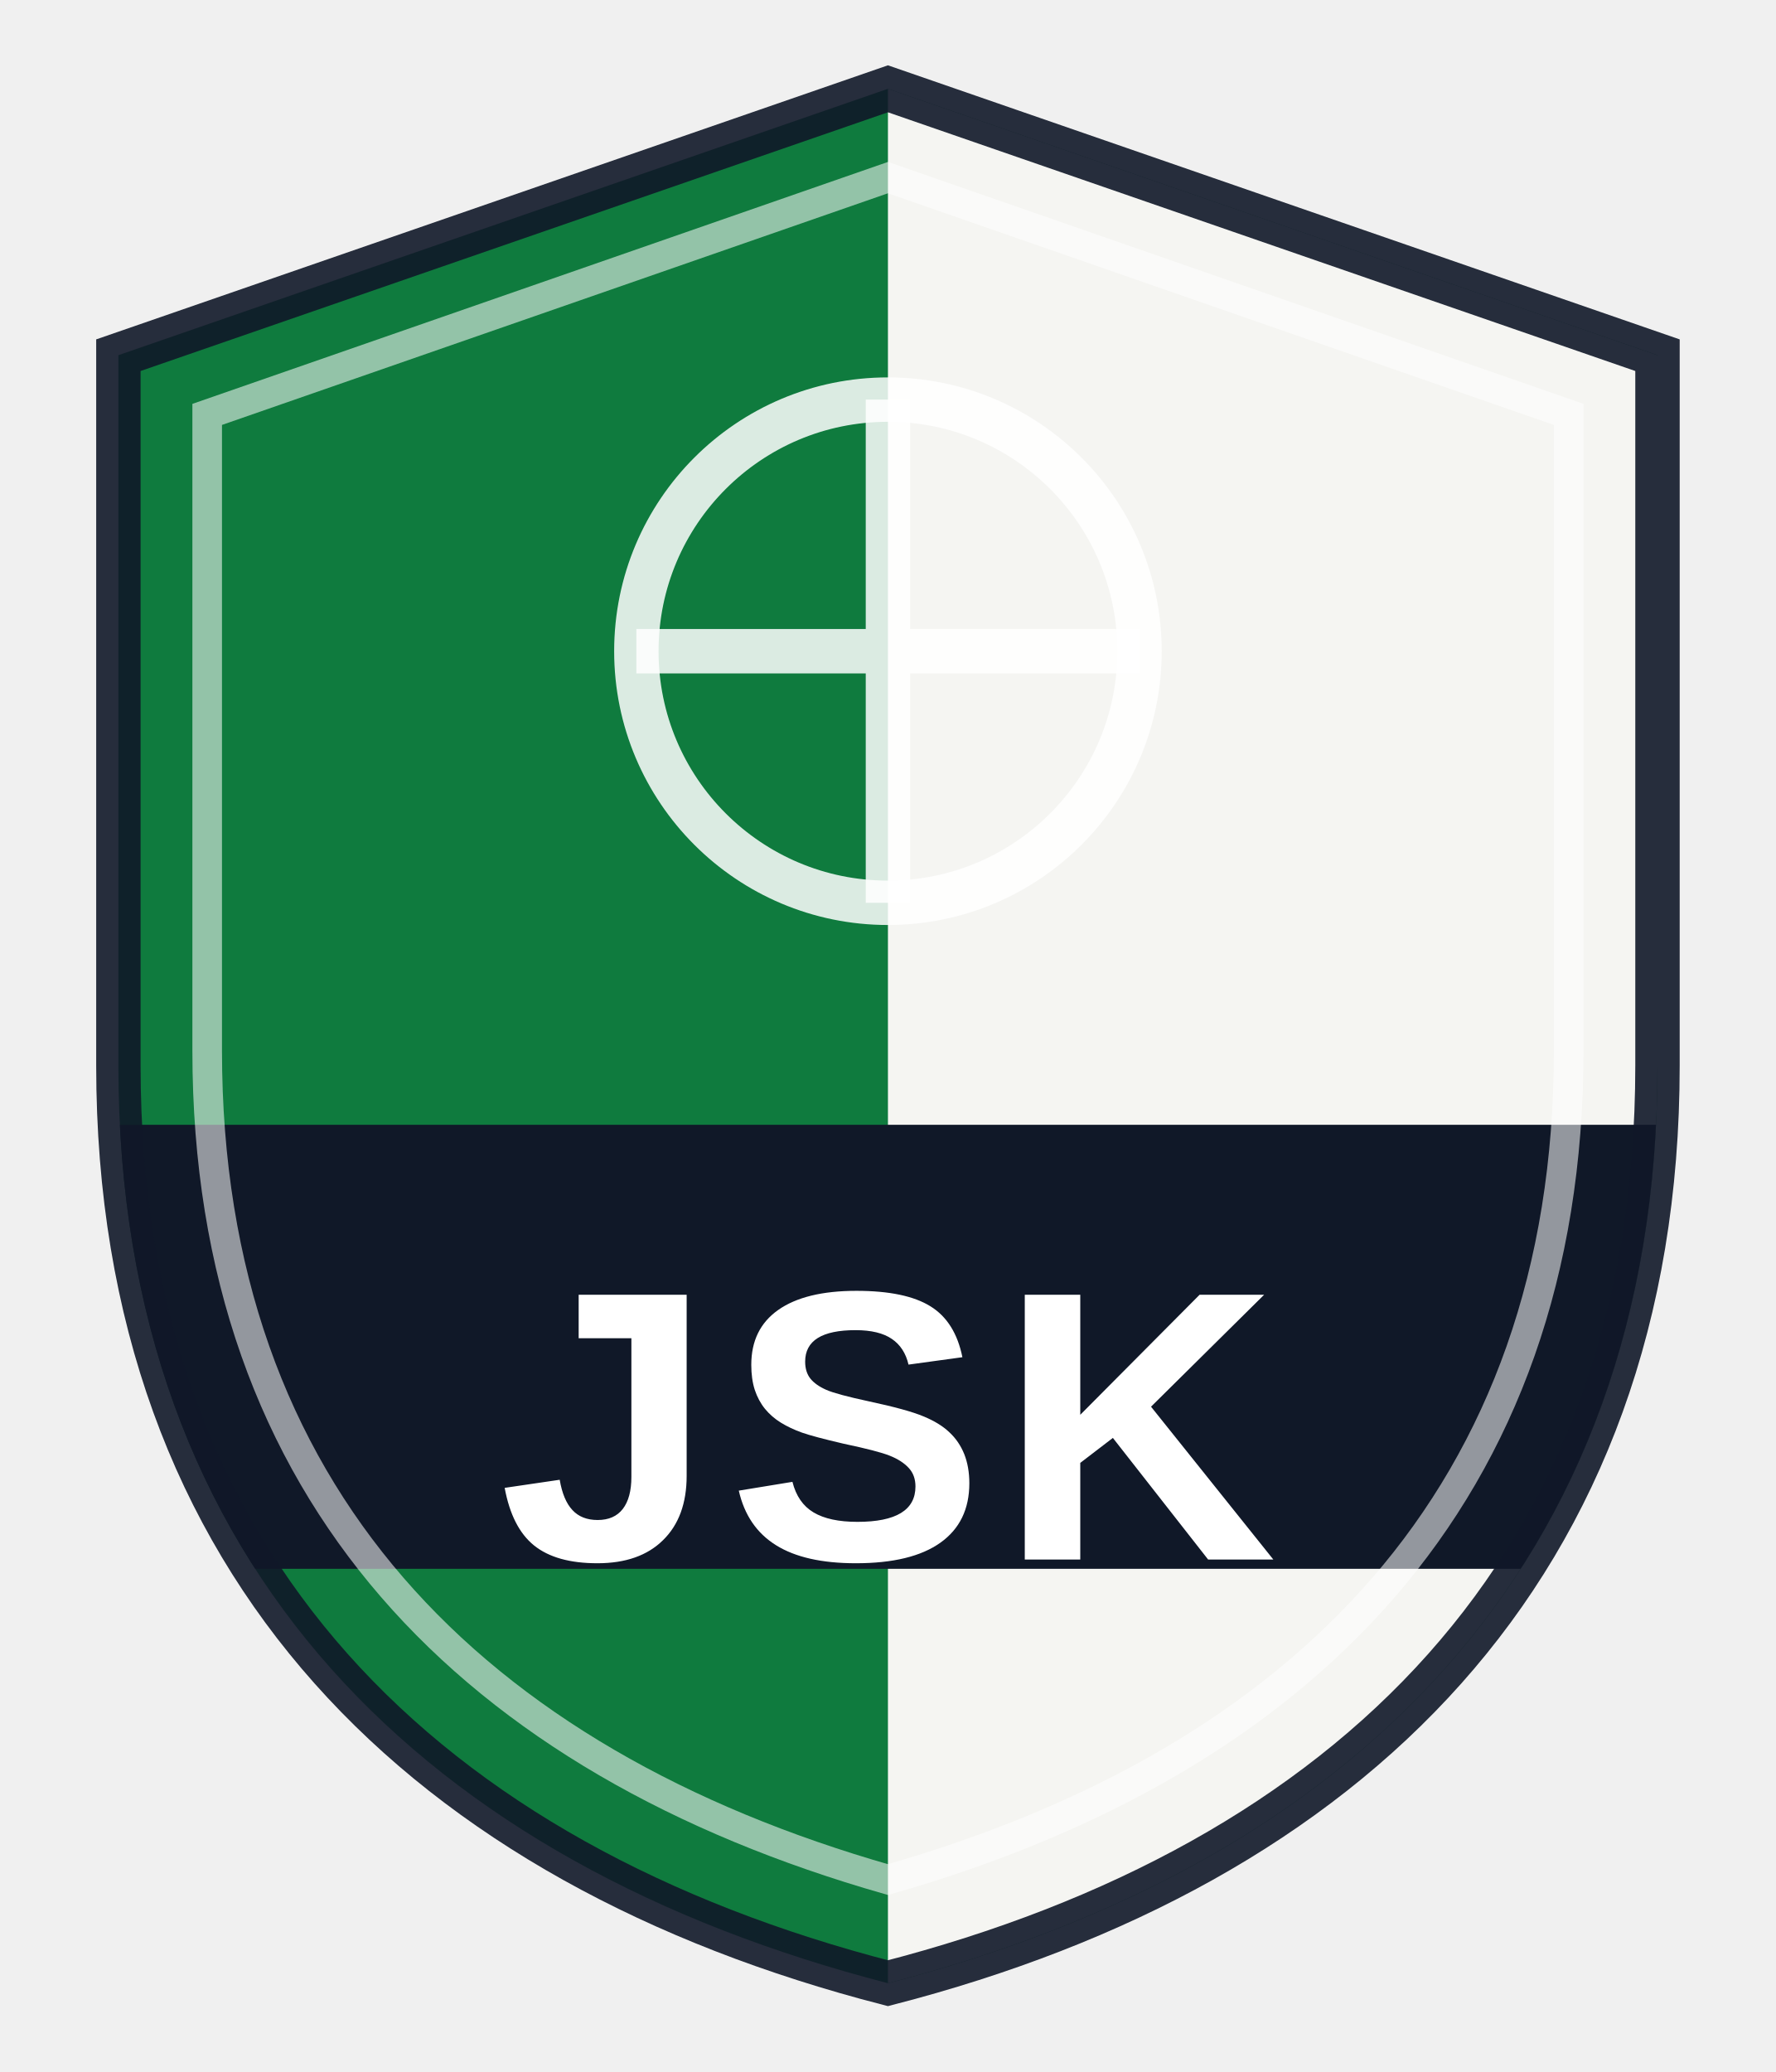
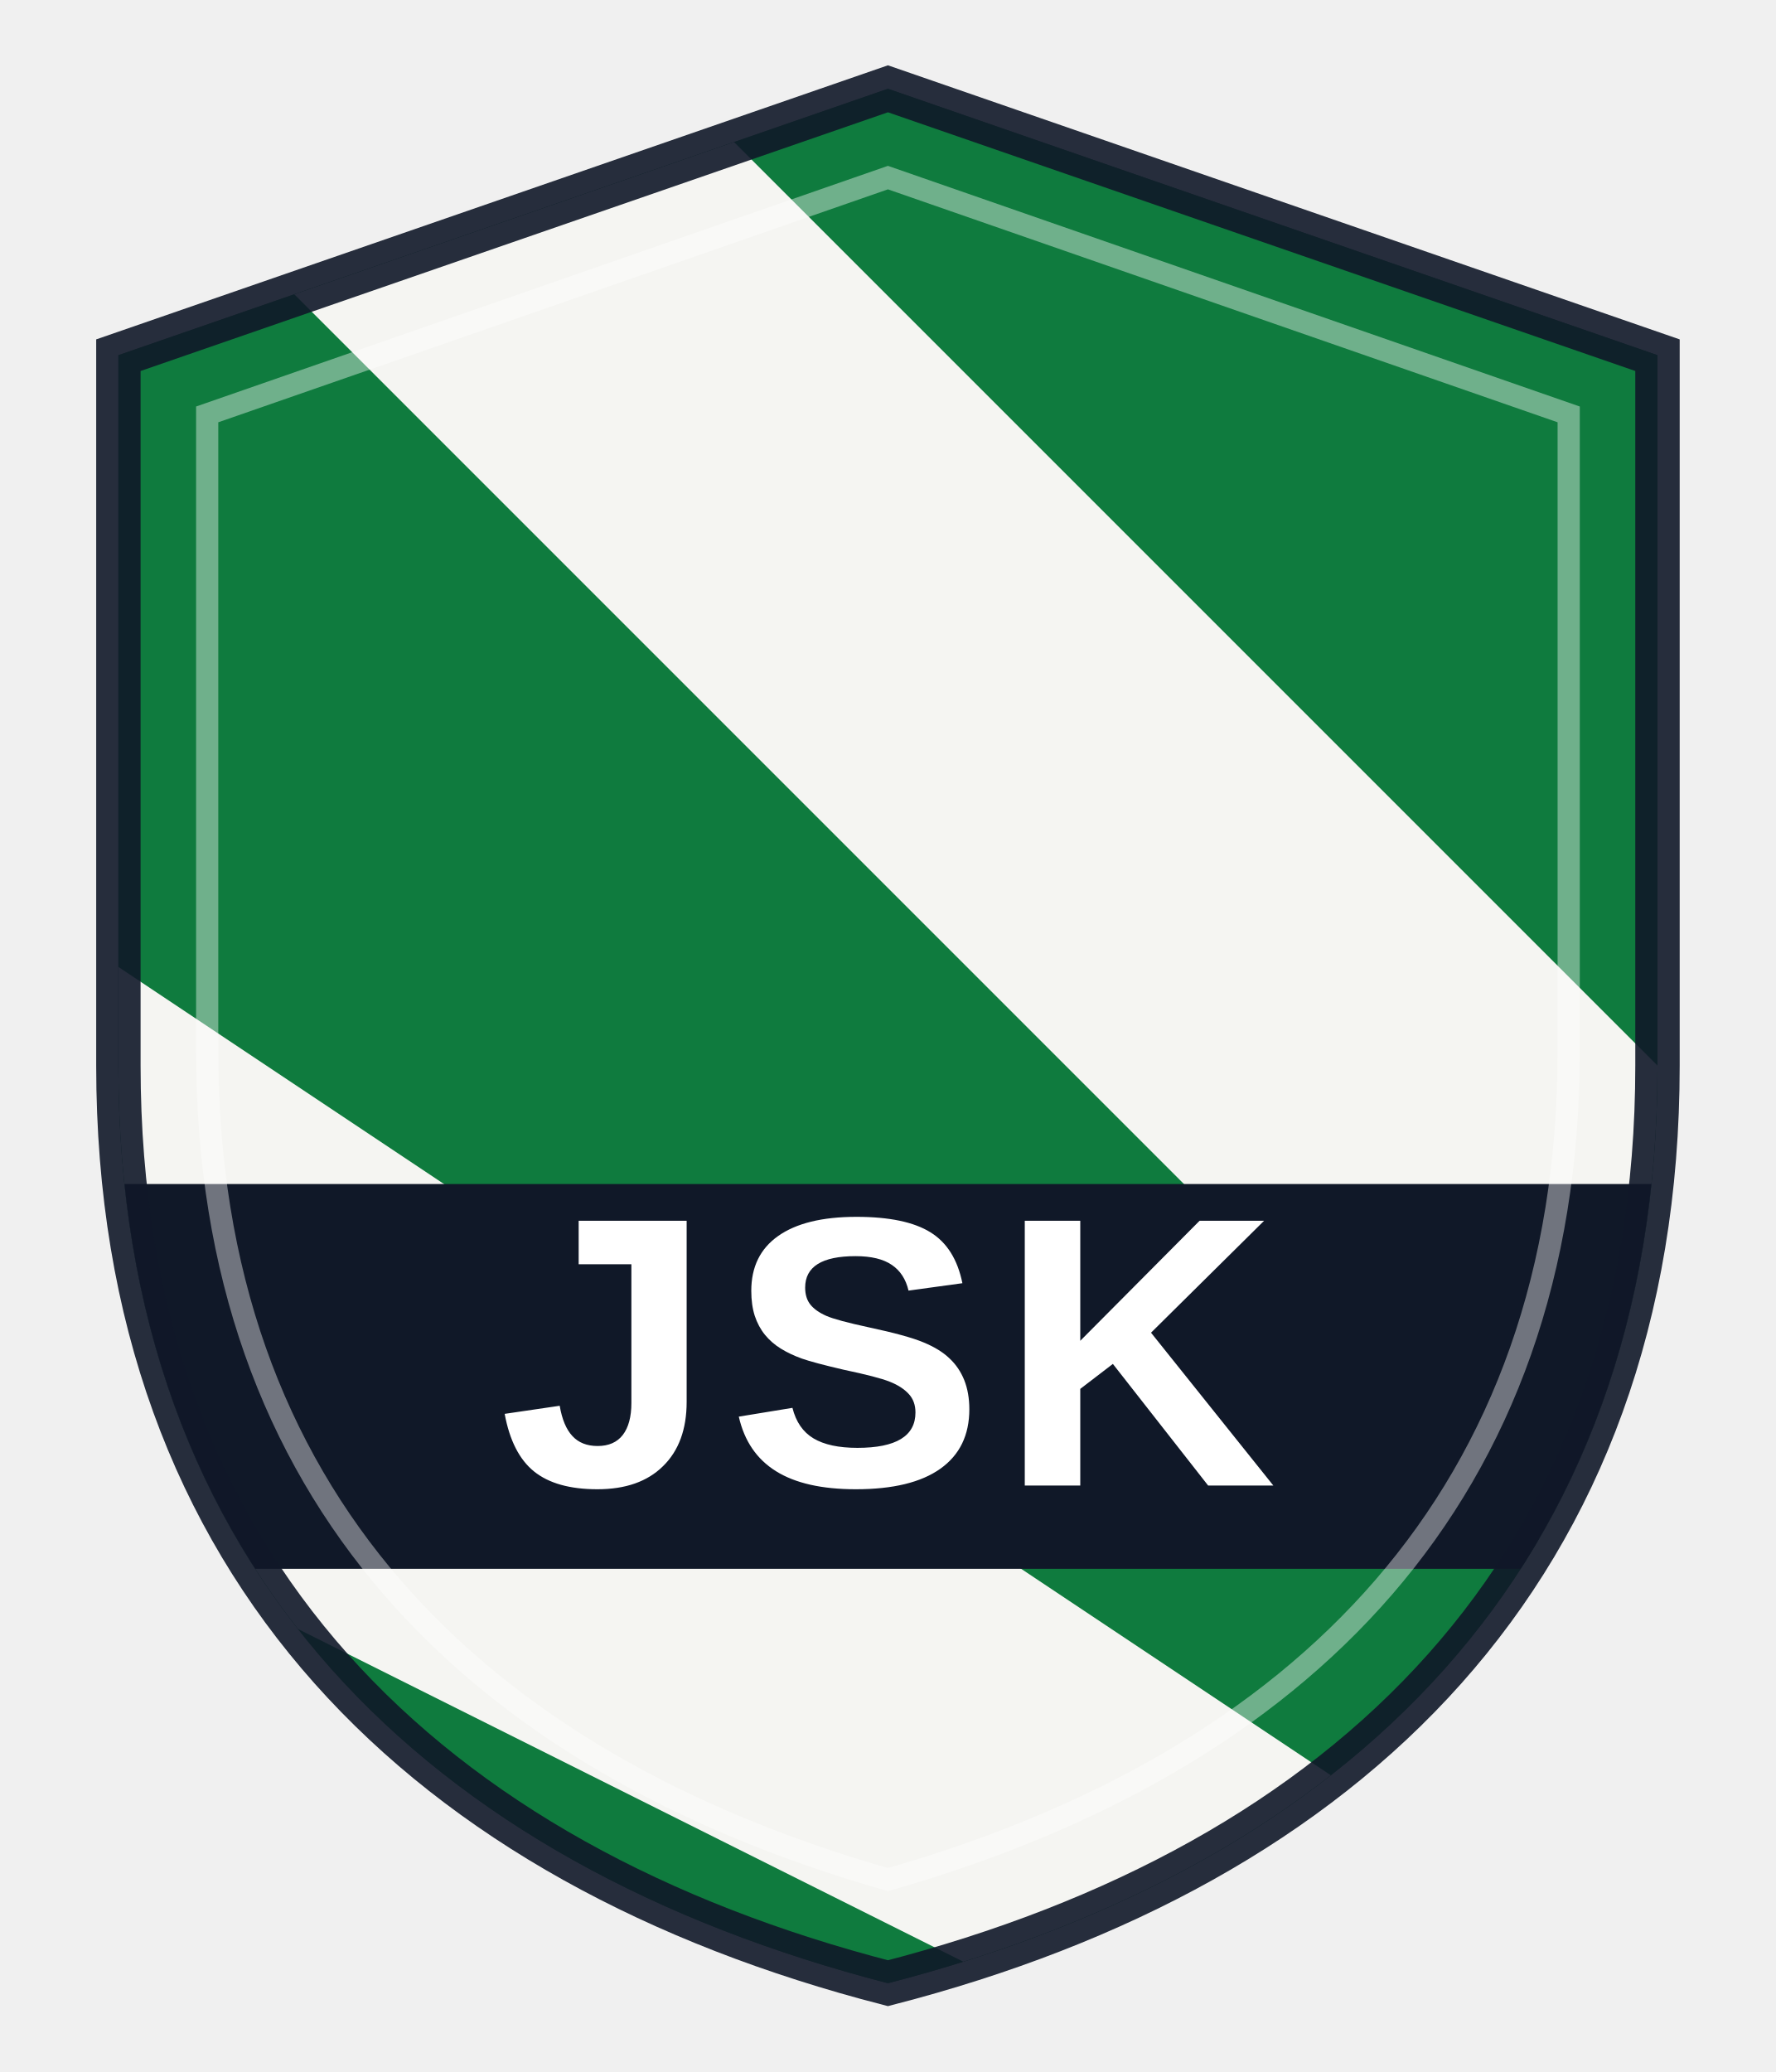
<svg xmlns="http://www.w3.org/2000/svg" viewBox="0 0 120 140">
  <defs>
    <clipPath id="shield">
      <path d="M60 6 L112 24 V72 C112 106 91 126 60 134 C29 126 8 106 8 72 V24 Z" />
    </clipPath>
  </defs>
  <path d="M60 6 L112 24 V72 C112 106 91 126 60 134 C29 126 8 106 8 72 V24 Z" fill="#0f7b3e" />
  <g clip-path="url(#shield)">
-     <rect x="60" y="0" width="60" height="140" fill="#f5f5f2" />
-     <rect x="0" y="76" width="120" height="30" fill="#101828" />
-     <circle cx="60" cy="44" r="17" fill="none" stroke="rgba(255,255,255,0.85)" stroke-width="3" />
-     <path d="M60 27 v34 M43 44 h34" stroke="rgba(255,255,255,0.85)" stroke-width="3" />
+     <rect x="0" y="0" width="120" height="140" fill="#0f7b3e" />
+     <polygon points="0,0 40,0 120,80 120,120" fill="#f5f5f2" />
+     <polygon points="0,60 0,100 80,140 120,140" fill="#f5f5f2" />
+     <rect x="0" y="80" width="120" height="26" fill="#101828" />
  </g>
-   <text x="60" y="98" text-anchor="middle" dominant-baseline="middle" font-family="Arial, Helvetica, sans-serif" font-weight="bold" font-size="26" fill="#ffffff" letter-spacing="1">JSK</text>
+   <text x="60" y="93" text-anchor="middle" dominant-baseline="middle" font-family="Arial, Helvetica, sans-serif" font-weight="bold" font-size="26" fill="#ffffff" letter-spacing="1">JSK</text>
  <path d="M60 6 L112 24 V72 C112 106 91 126 60 134 C29 126 8 106 8 72 V24 Z" fill="none" stroke="rgba(16,24,40,0.9)" stroke-width="3" />
-   <path d="M60 12 L106 28 V71 C106 101 88 119 60 127 C32 119 14 101 14 71 V28 Z" fill="none" stroke="rgba(255,255,255,0.55)" stroke-width="2" />
+   <path d="M60 12 L106 28 V71 C106 101 88 119 60 127 C32 119 14 101 14 71 V28 Z" fill="none" stroke="rgba(255,255,255,0.4)" stroke-width="1.5" />
</svg>
